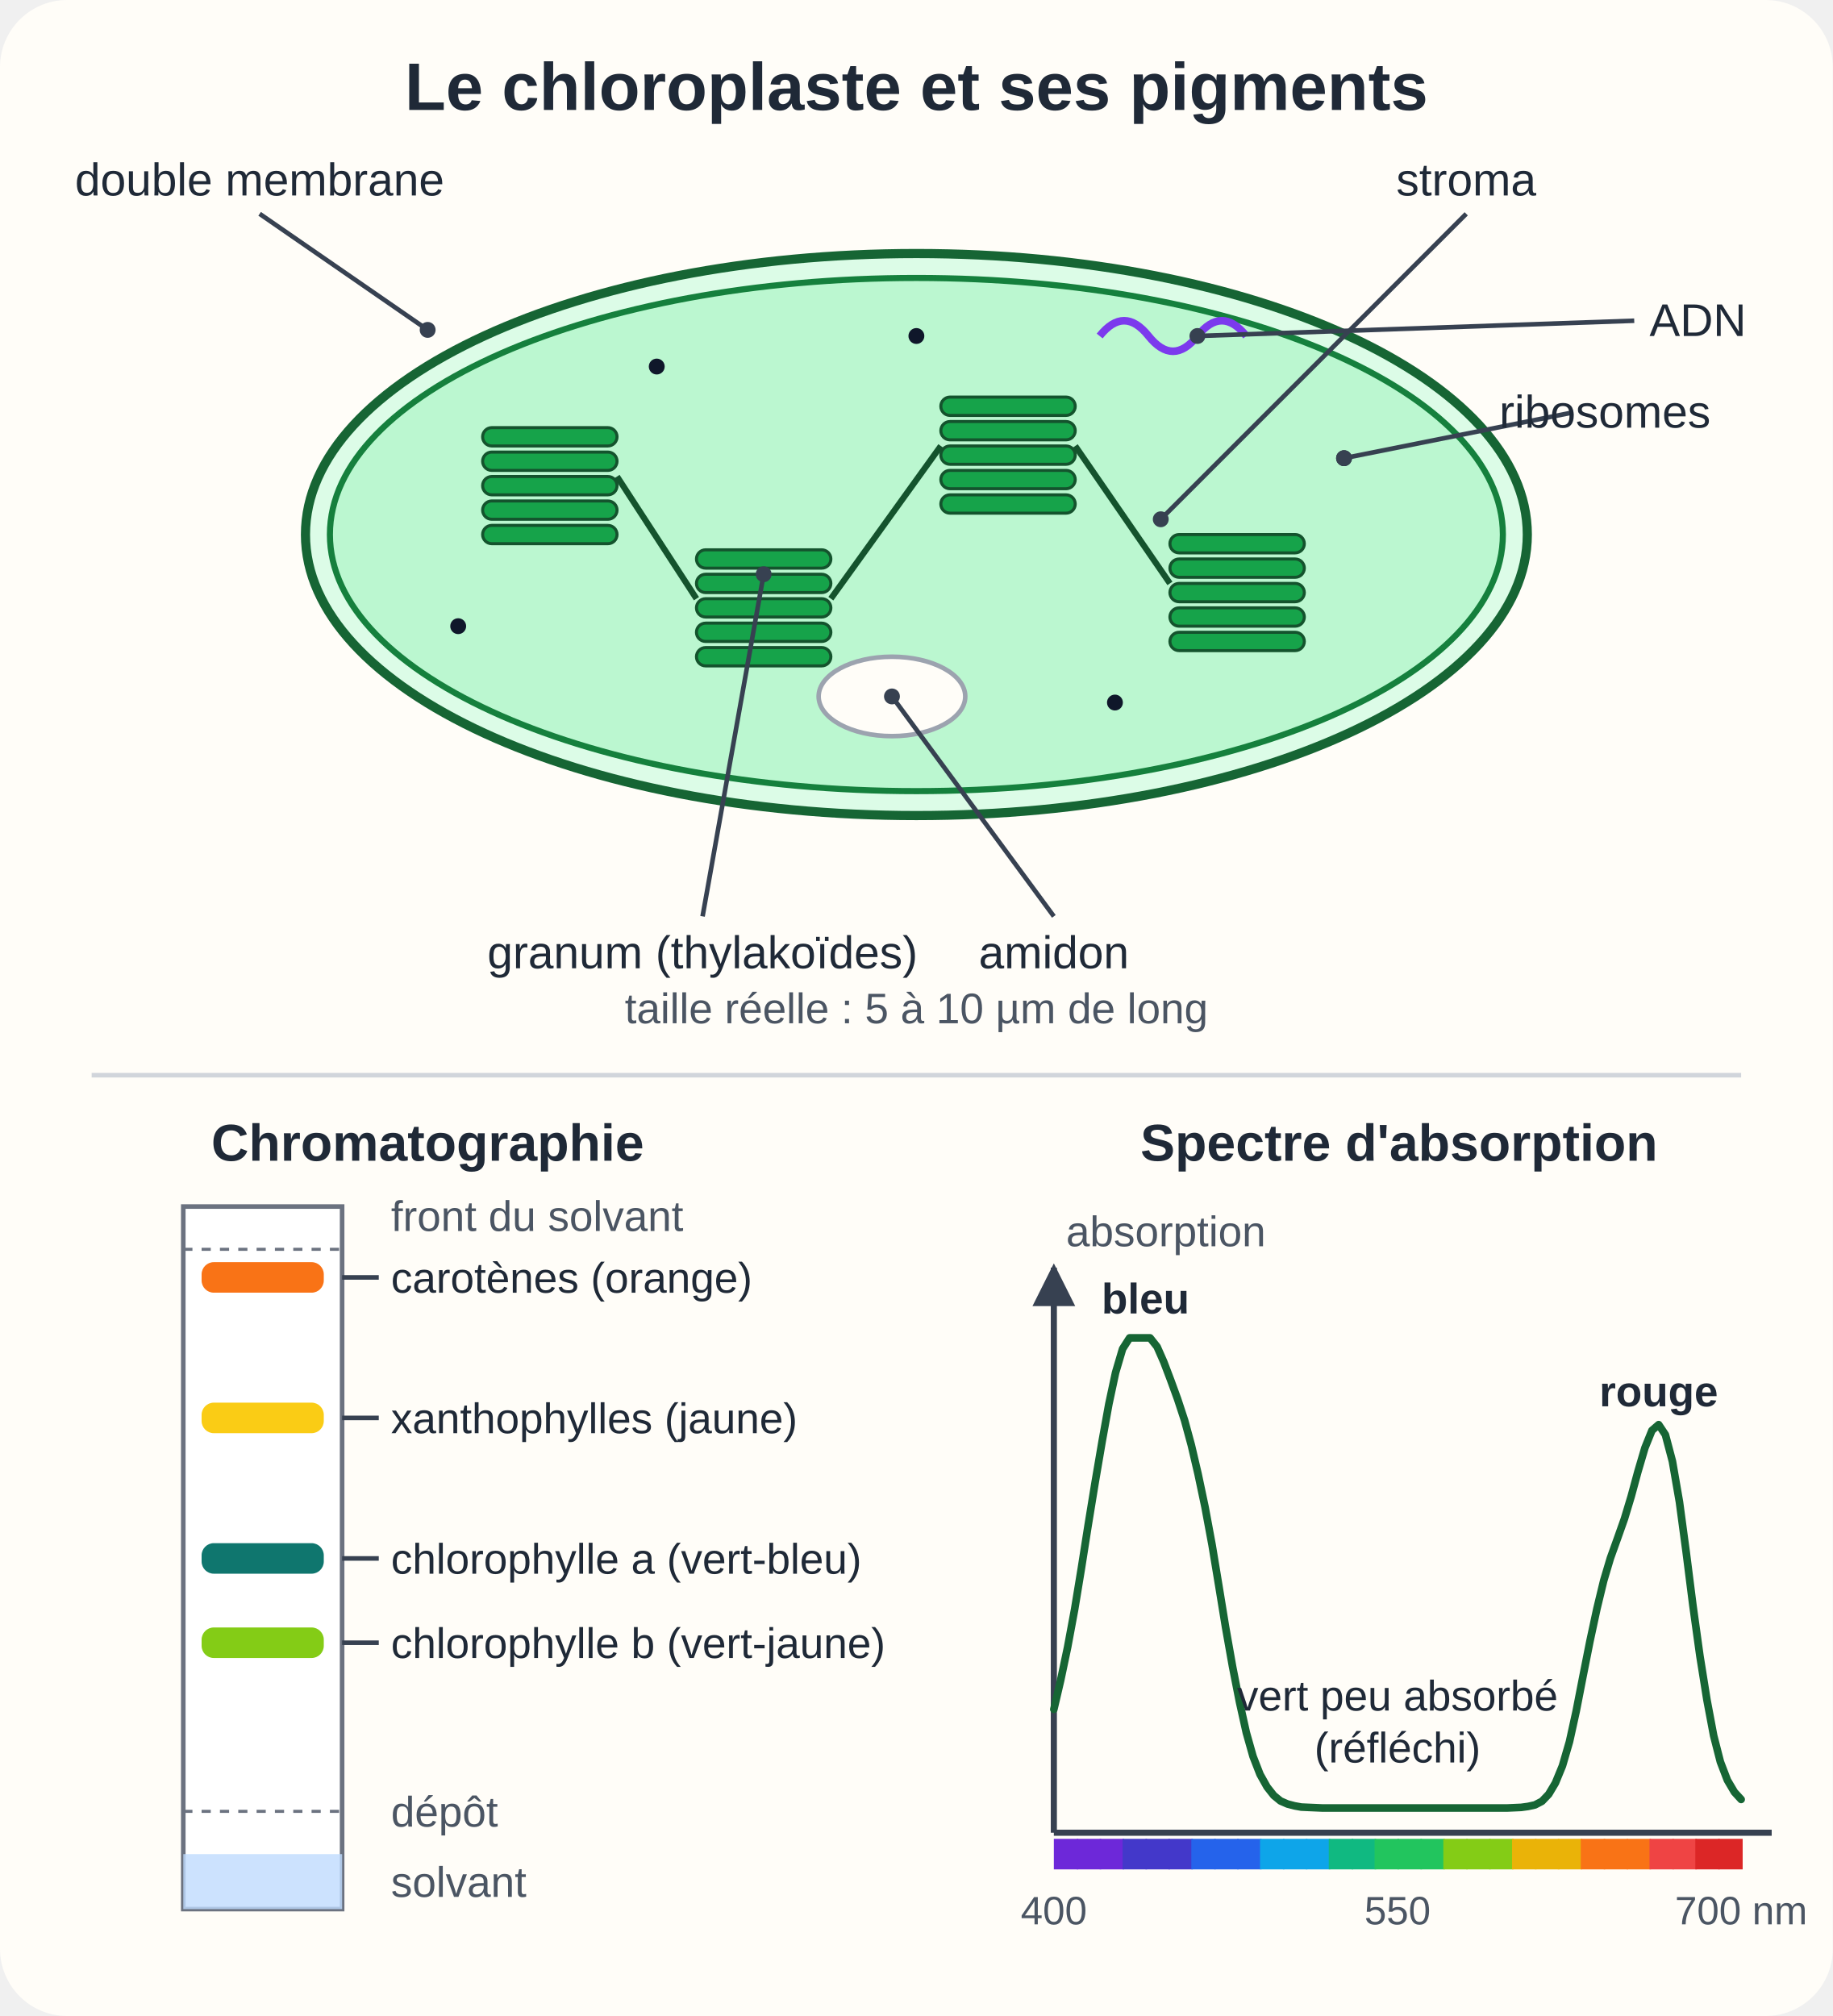
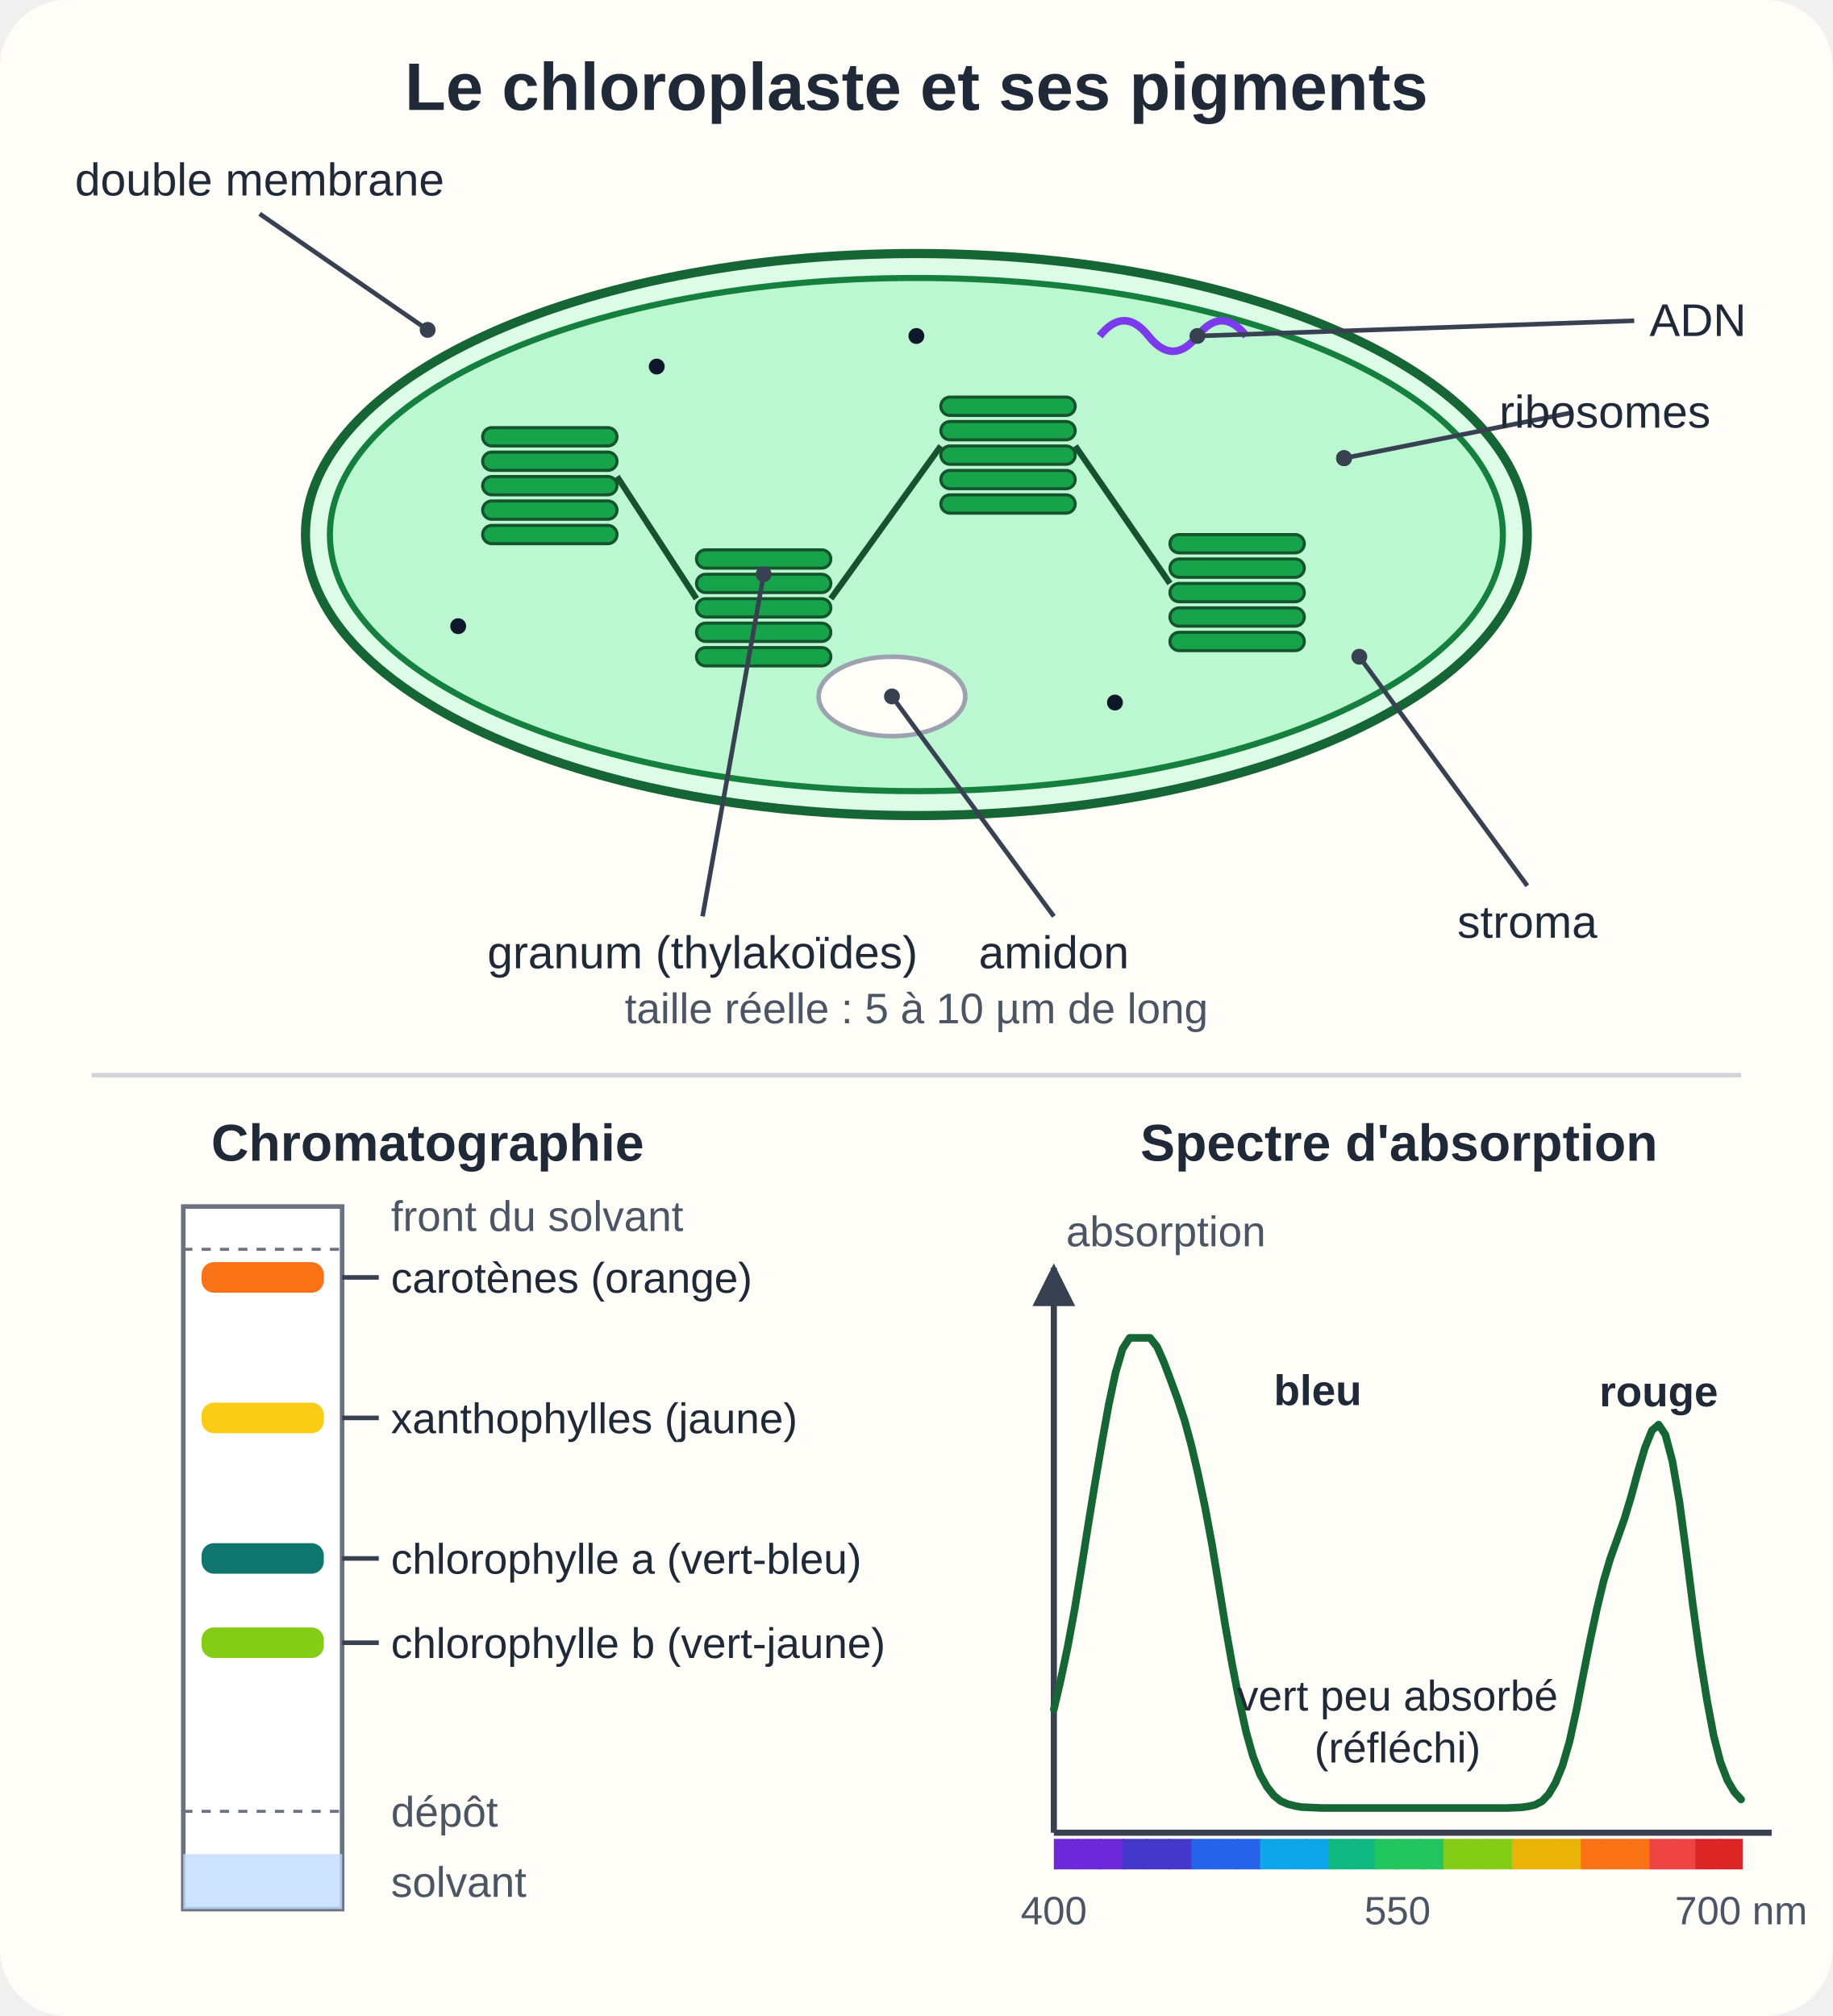
<svg xmlns="http://www.w3.org/2000/svg" viewBox="0 0 600 660" width="600" height="660" role="img" aria-labelledby="titre desc" font-family="Arial, Helvetica, sans-serif">
  <defs>
    <marker id="fl" viewBox="0 0 10 10" refX="9" refY="5" markerWidth="7" markerHeight="7" orient="auto-start-reverse">
      <path d="M0,0 L10,5 L0,10 z" fill="#374151" />
    </marker>
    <marker id="flb" viewBox="0 0 10 10" refX="9" refY="5" markerWidth="7" markerHeight="7" orient="auto-start-reverse">
      <path d="M0,0 L10,5 L0,10 z" fill="#1d4ed8" />
    </marker>
    <marker id="flr" viewBox="0 0 10 10" refX="9" refY="5" markerWidth="7" markerHeight="7" orient="auto-start-reverse">
      <path d="M0,0 L10,5 L0,10 z" fill="#b91c1c" />
    </marker>
    <marker id="flv" viewBox="0 0 10 10" refX="9" refY="5" markerWidth="7" markerHeight="7" orient="auto-start-reverse">
      <path d="M0,0 L10,5 L0,10 z" fill="#15803d" />
    </marker>
    <marker id="flo" viewBox="0 0 10 10" refX="9" refY="5" markerWidth="7" markerHeight="7" orient="auto-start-reverse">
      <path d="M0,0 L10,5 L0,10 z" fill="#c2410c" />
    </marker>
    <marker id="flm" viewBox="0 0 10 10" refX="9" refY="5" markerWidth="7" markerHeight="7" orient="auto-start-reverse">
      <path d="M0,0 L10,5 L0,10 z" fill="#7c3aed" />
    </marker>
  </defs>
  <rect x="0" y="0" width="600" height="660" rx="22" ry="22" fill="#fffdf8" />
  <text x="300.0" y="36" font-size="22" text-anchor="middle" font-weight="bold" fill="#1f2937">Le chloroplaste et ses pigments</text>
  <ellipse cx="300" cy="175" rx="200" ry="92" fill="#dcfce7" stroke="#166534" stroke-width="3" />
  <ellipse cx="300" cy="175" rx="192" ry="84" fill="#bbf7d0" stroke="#15803d" stroke-width="2" />
  <rect x="158" y="140" width="44" height="6" rx="3" fill="#16a34a" stroke="#14532d" stroke-width="1" />
  <rect x="158" y="148" width="44" height="6" rx="3" fill="#16a34a" stroke="#14532d" stroke-width="1" />
  <rect x="158" y="156" width="44" height="6" rx="3" fill="#16a34a" stroke="#14532d" stroke-width="1" />
  <rect x="158" y="164" width="44" height="6" rx="3" fill="#16a34a" stroke="#14532d" stroke-width="1" />
  <rect x="158" y="172" width="44" height="6" rx="3" fill="#16a34a" stroke="#14532d" stroke-width="1" />
  <rect x="228" y="180" width="44" height="6" rx="3" fill="#16a34a" stroke="#14532d" stroke-width="1" />
  <rect x="228" y="188" width="44" height="6" rx="3" fill="#16a34a" stroke="#14532d" stroke-width="1" />
  <rect x="228" y="196" width="44" height="6" rx="3" fill="#16a34a" stroke="#14532d" stroke-width="1" />
  <rect x="228" y="204" width="44" height="6" rx="3" fill="#16a34a" stroke="#14532d" stroke-width="1" />
  <rect x="228" y="212" width="44" height="6" rx="3" fill="#16a34a" stroke="#14532d" stroke-width="1" />
  <rect x="308" y="130" width="44" height="6" rx="3" fill="#16a34a" stroke="#14532d" stroke-width="1" />
  <rect x="308" y="138" width="44" height="6" rx="3" fill="#16a34a" stroke="#14532d" stroke-width="1" />
  <rect x="308" y="146" width="44" height="6" rx="3" fill="#16a34a" stroke="#14532d" stroke-width="1" />
  <rect x="308" y="154" width="44" height="6" rx="3" fill="#16a34a" stroke="#14532d" stroke-width="1" />
  <rect x="308" y="162" width="44" height="6" rx="3" fill="#16a34a" stroke="#14532d" stroke-width="1" />
  <rect x="383" y="175" width="44" height="6" rx="3" fill="#16a34a" stroke="#14532d" stroke-width="1" />
  <rect x="383" y="183" width="44" height="6" rx="3" fill="#16a34a" stroke="#14532d" stroke-width="1" />
  <rect x="383" y="191" width="44" height="6" rx="3" fill="#16a34a" stroke="#14532d" stroke-width="1" />
  <rect x="383" y="199" width="44" height="6" rx="3" fill="#16a34a" stroke="#14532d" stroke-width="1" />
  <rect x="383" y="207" width="44" height="6" rx="3" fill="#16a34a" stroke="#14532d" stroke-width="1" />
  <line x1="202" y1="156" x2="228" y2="196" stroke="#14532d" stroke-width="2" />
  <line x1="272" y1="196" x2="308" y2="146" stroke="#14532d" stroke-width="2" />
  <line x1="352" y1="146" x2="383" y2="191" stroke="#14532d" stroke-width="2" />
  <ellipse cx="292" cy="228" rx="24" ry="13" fill="#fffdf8" stroke="#9ca3af" stroke-width="1.5" />
  <circle cx="215" cy="120" r="2.6" fill="#0f172a" />
  <circle cx="365" cy="230" r="2.6" fill="#0f172a" />
  <circle cx="440" cy="150" r="2.6" fill="#0f172a" />
  <circle cx="150" cy="205" r="2.6" fill="#0f172a" />
  <circle cx="300" cy="110" r="2.6" fill="#0f172a" />
  <path d="M360 110 q8 -10 16 0 t16 0 t16 0" fill="none" stroke="#7c3aed" stroke-width="2.5" />
  <line x1="140" y1="108" x2="85" y2="70" stroke="#374151" stroke-width="1.5" />
  <circle cx="140" cy="108" r="2.6" fill="#374151" />
  <text x="85" y="64" font-size="15" text-anchor="middle" font-weight="normal" fill="#1f2937">double membrane</text>
  <line x1="250" y1="188" x2="230" y2="300" stroke="#374151" stroke-width="1.5" />
  <circle cx="250" cy="188" r="2.6" fill="#374151" />
  <text x="230" y="317" font-size="15" text-anchor="middle" font-weight="normal" fill="#1f2937">granum (thylakoïdes)</text>
-   <line x1="380" y1="170" x2="480" y2="70" stroke="#374151" stroke-width="1.5" />
-   <circle cx="380" cy="170" r="2.6" fill="#374151" />
-   <text x="480" y="64" font-size="15" text-anchor="middle" font-weight="normal" fill="#1f2937">stroma</text>
+   <line x1="445" y1="215" x2="500" y2="290" stroke="#374151" stroke-width="1.5" />
+   <circle cx="445" cy="215" r="2.6" fill="#374151" />
+   <text x="500" y="307" font-size="15" text-anchor="middle" font-weight="normal" fill="#1f2937">stroma</text>
  <line x1="292" y1="228" x2="345" y2="300" stroke="#374151" stroke-width="1.5" />
  <circle cx="292" cy="228" r="2.6" fill="#374151" />
  <text x="345" y="317" font-size="15" text-anchor="middle" font-weight="normal" fill="#1f2937">amidon</text>
  <line x1="392" y1="110" x2="535" y2="105" stroke="#374151" stroke-width="1.5" />
  <circle cx="392" cy="110" r="2.6" fill="#374151" />
  <text x="540" y="110" font-size="15" text-anchor="start" font-weight="normal" fill="#1f2937">ADN</text>
  <line x1="440" y1="150" x2="515" y2="135" stroke="#374151" stroke-width="1.5" />
  <circle cx="440" cy="150" r="2.6" fill="#374151" />
  <text x="520" y="140" font-size="15" text-anchor="start" font-weight="normal" fill="#1f2937" />
  <text x="560" y="140" font-size="15" text-anchor="end" font-weight="normal" fill="#1f2937">ribosomes</text>
  <text x="300" y="335" font-size="14" text-anchor="middle" font-weight="normal" fill="#4b5563">taille réelle : 5 à 10 µm de long</text>
  <line x1="30" y1="352" x2="570" y2="352" stroke="#d1d5db" stroke-width="1.5" />
  <text x="140" y="380" font-size="17" text-anchor="middle" font-weight="bold" fill="#1f2937">Chromatographie</text>
  <rect x="60" y="395" width="52" height="230" fill="#ffffff" stroke="#6b7280" stroke-width="1.5" />
  <rect x="60" y="607" width="52" height="18" fill="#bfdbfe" opacity="0.8" />
  <line x1="60" y1="593" x2="112" y2="593" stroke="#6b7280" stroke-width="1" stroke-dasharray="3 3" />
  <line x1="60" y1="409" x2="112" y2="409" stroke="#6b7280" stroke-width="1" stroke-dasharray="3 3" />
  <rect x="66" y="413.2" width="40" height="10" rx="4" fill="#f97316" />
  <line x1="112" y1="418.2" x2="124" y2="418.2" stroke="#374151" stroke-width="1.5" />
  <text x="128" y="423.2" font-size="14" text-anchor="start" font-weight="normal" fill="#1f2937">carotènes (orange)</text>
  <rect x="66" y="459.2" width="40" height="10" rx="4" fill="#facc15" />
  <line x1="112" y1="464.2" x2="124" y2="464.2" stroke="#374151" stroke-width="1.5" />
  <text x="128" y="469.2" font-size="14" text-anchor="start" font-weight="normal" fill="#1f2937">xanthophylles (jaune)</text>
  <rect x="66" y="505.2" width="40" height="10" rx="4" fill="#0f766e" />
  <line x1="112" y1="510.2" x2="124" y2="510.2" stroke="#374151" stroke-width="1.5" />
  <text x="128" y="515.2" font-size="14" text-anchor="start" font-weight="normal" fill="#1f2937">chlorophylle a (vert-bleu)</text>
  <rect x="66" y="532.8" width="40" height="10" rx="4" fill="#84cc16" />
  <line x1="112" y1="537.8" x2="124" y2="537.8" stroke="#374151" stroke-width="1.5" />
  <text x="128" y="542.8" font-size="14" text-anchor="start" font-weight="normal" fill="#1f2937">chlorophylle b (vert-jaune)</text>
  <text x="128" y="598" font-size="14" text-anchor="start" font-weight="normal" fill="#4b5563">dépôt</text>
  <text x="128" y="403" font-size="14" text-anchor="start" font-weight="normal" fill="#4b5563">front du solvant</text>
  <text x="128" y="621" font-size="14" text-anchor="start" font-weight="normal" fill="#4b5563">solvant</text>
  <text x="458" y="380" font-size="17" text-anchor="middle" font-weight="bold" fill="#1f2937">Spectre d'absorption</text>
  <rect x="345.0" y="602" width="8.0" height="10" fill="#6d28d9" />
  <rect x="352.5" y="602" width="8.0" height="10" fill="#6d28d9" />
  <rect x="360.0" y="602" width="8.0" height="10" fill="#6d28d9" />
  <rect x="367.5" y="602" width="8.0" height="10" fill="#4338ca" />
  <rect x="375.0" y="602" width="8.0" height="10" fill="#4338ca" />
  <rect x="382.5" y="602" width="8.0" height="10" fill="#4338ca" />
  <rect x="390.0" y="602" width="8.0" height="10" fill="#2563eb" />
  <rect x="397.5" y="602" width="8.0" height="10" fill="#2563eb" />
  <rect x="405.0" y="602" width="8.0" height="10" fill="#2563eb" />
  <rect x="412.5" y="602" width="8.0" height="10" fill="#0ea5e9" />
  <rect x="420.0" y="602" width="8.0" height="10" fill="#0ea5e9" />
  <rect x="427.5" y="602" width="8.0" height="10" fill="#0ea5e9" />
  <rect x="435.0" y="602" width="8.0" height="10" fill="#10b981" />
  <rect x="442.5" y="602" width="8.0" height="10" fill="#10b981" />
  <rect x="450.0" y="602" width="8.0" height="10" fill="#22c55e" />
  <rect x="457.5" y="602" width="8.0" height="10" fill="#22c55e" />
  <rect x="465.0" y="602" width="8.0" height="10" fill="#22c55e" />
  <rect x="472.5" y="602" width="8.0" height="10" fill="#84cc16" />
  <rect x="480.0" y="602" width="8.0" height="10" fill="#84cc16" />
  <rect x="487.5" y="602" width="8.0" height="10" fill="#84cc16" />
  <rect x="495.0" y="602" width="8.0" height="10" fill="#eab308" />
  <rect x="502.5" y="602" width="8.0" height="10" fill="#eab308" />
  <rect x="510.0" y="602" width="8.0" height="10" fill="#eab308" />
  <rect x="517.5" y="602" width="8.0" height="10" fill="#f97316" />
  <rect x="525.0" y="602" width="8.0" height="10" fill="#f97316" />
  <rect x="532.5" y="602" width="8.0" height="10" fill="#f97316" />
  <rect x="540.0" y="602" width="8.0" height="10" fill="#ef4444" />
  <rect x="547.5" y="602" width="8.0" height="10" fill="#ef4444" />
  <rect x="555.0" y="602" width="8.0" height="10" fill="#dc2626" />
  <rect x="562.5" y="602" width="8.0" height="10" fill="#dc2626" />
  <line x1="345" y1="600" x2="580" y2="600" stroke="#374151" stroke-width="2" />
  <line x1="345" y1="600" x2="345" y2="415" stroke="#374151" stroke-width="2" marker-end="url(#fl)" />
  <polyline points="345.0,559.6 347.2,550.2 349.5,539.3 351.8,526.9 354.0,513.5 356.2,499.5 358.5,485.4 360.8,471.9 363.0,459.7 365.2,449.4 367.5,441.6 369.8,438.0 372.0,438.0 374.2,438.0 376.5,438.0 378.8,440.9 381.0,445.9 383.2,451.7 385.5,458.0 387.8,465.0 390.0,473.1 392.2,482.5 394.5,493.4 396.8,505.8 399.0,519.1 401.2,532.6 403.5,545.6 405.8,557.3 408.0,567.2 410.2,575.0 412.5,580.9 414.8,585.0 417.0,587.8 419.2,589.6 421.5,590.6 423.8,591.2 426.0,591.6 428.2,591.7 430.5,591.8 432.8,591.9 435.0,591.9 437.2,591.9 439.5,591.9 441.8,591.9 444.0,591.9 446.2,591.9 448.5,591.9 450.8,591.9 453.0,591.9 455.2,591.9 457.5,591.9 459.8,591.9 462.0,591.9 464.2,591.9 466.5,591.9 468.8,591.9 471.0,591.9 473.2,591.9 475.5,591.9 477.8,591.9 480.0,591.9 482.2,591.9 484.5,591.9 486.8,591.9 489.0,591.9 491.2,591.9 493.5,591.9 495.8,591.8 498.0,591.7 500.2,591.4 502.5,590.9 504.8,589.7 507.0,587.4 509.2,583.7 511.5,578.1 513.8,570.2 516.0,560.2 518.2,548.9 520.5,537.3 522.8,526.6 525.0,517.5 527.2,510.1 529.5,503.7 531.8,497.2 534.0,489.9 536.2,481.8 538.5,474.0 540.8,468.3 543.0,466.4 545.2,469.7 547.5,478.4 549.8,491.7 552.0,508.1 554.2,525.5 556.5,542.1 558.8,556.5 561.0,568.2 563.2,576.8 565.5,582.8 567.8,586.7 570.0,589.1" fill="none" stroke="#166534" stroke-width="2.5" stroke-linejoin="round" stroke-linecap="round" />
  <text x="349" y="408" font-size="14" text-anchor="start" font-weight="normal" fill="#4b5563">absorption</text>
  <text x="345" y="630" font-size="13" text-anchor="middle" font-weight="normal" fill="#4b5563">400</text>
  <text x="457.5" y="630" font-size="13" text-anchor="middle" font-weight="normal" fill="#4b5563">550</text>
  <text x="570" y="630" font-size="13" text-anchor="middle" font-weight="normal" fill="#4b5563">700 nm</text>
-   <text x="375" y="430.0" font-size="14" text-anchor="middle" font-weight="bold" fill="#1f2937">bleu</text>
+   <text x="417" y="460.0" font-size="14" text-anchor="start" font-weight="bold" fill="#1f2937">bleu</text>
  <text x="543.0" y="460.4" font-size="14" text-anchor="middle" font-weight="bold" fill="#1f2937">rouge</text>
  <text x="457.5" y="560" font-size="14" text-anchor="middle" font-weight="normal" fill="#1f2937">vert peu absorbé</text>
  <text x="457.5" y="577" font-size="14" text-anchor="middle" font-weight="normal" fill="#1f2937">(réfléchi)</text>
</svg>
